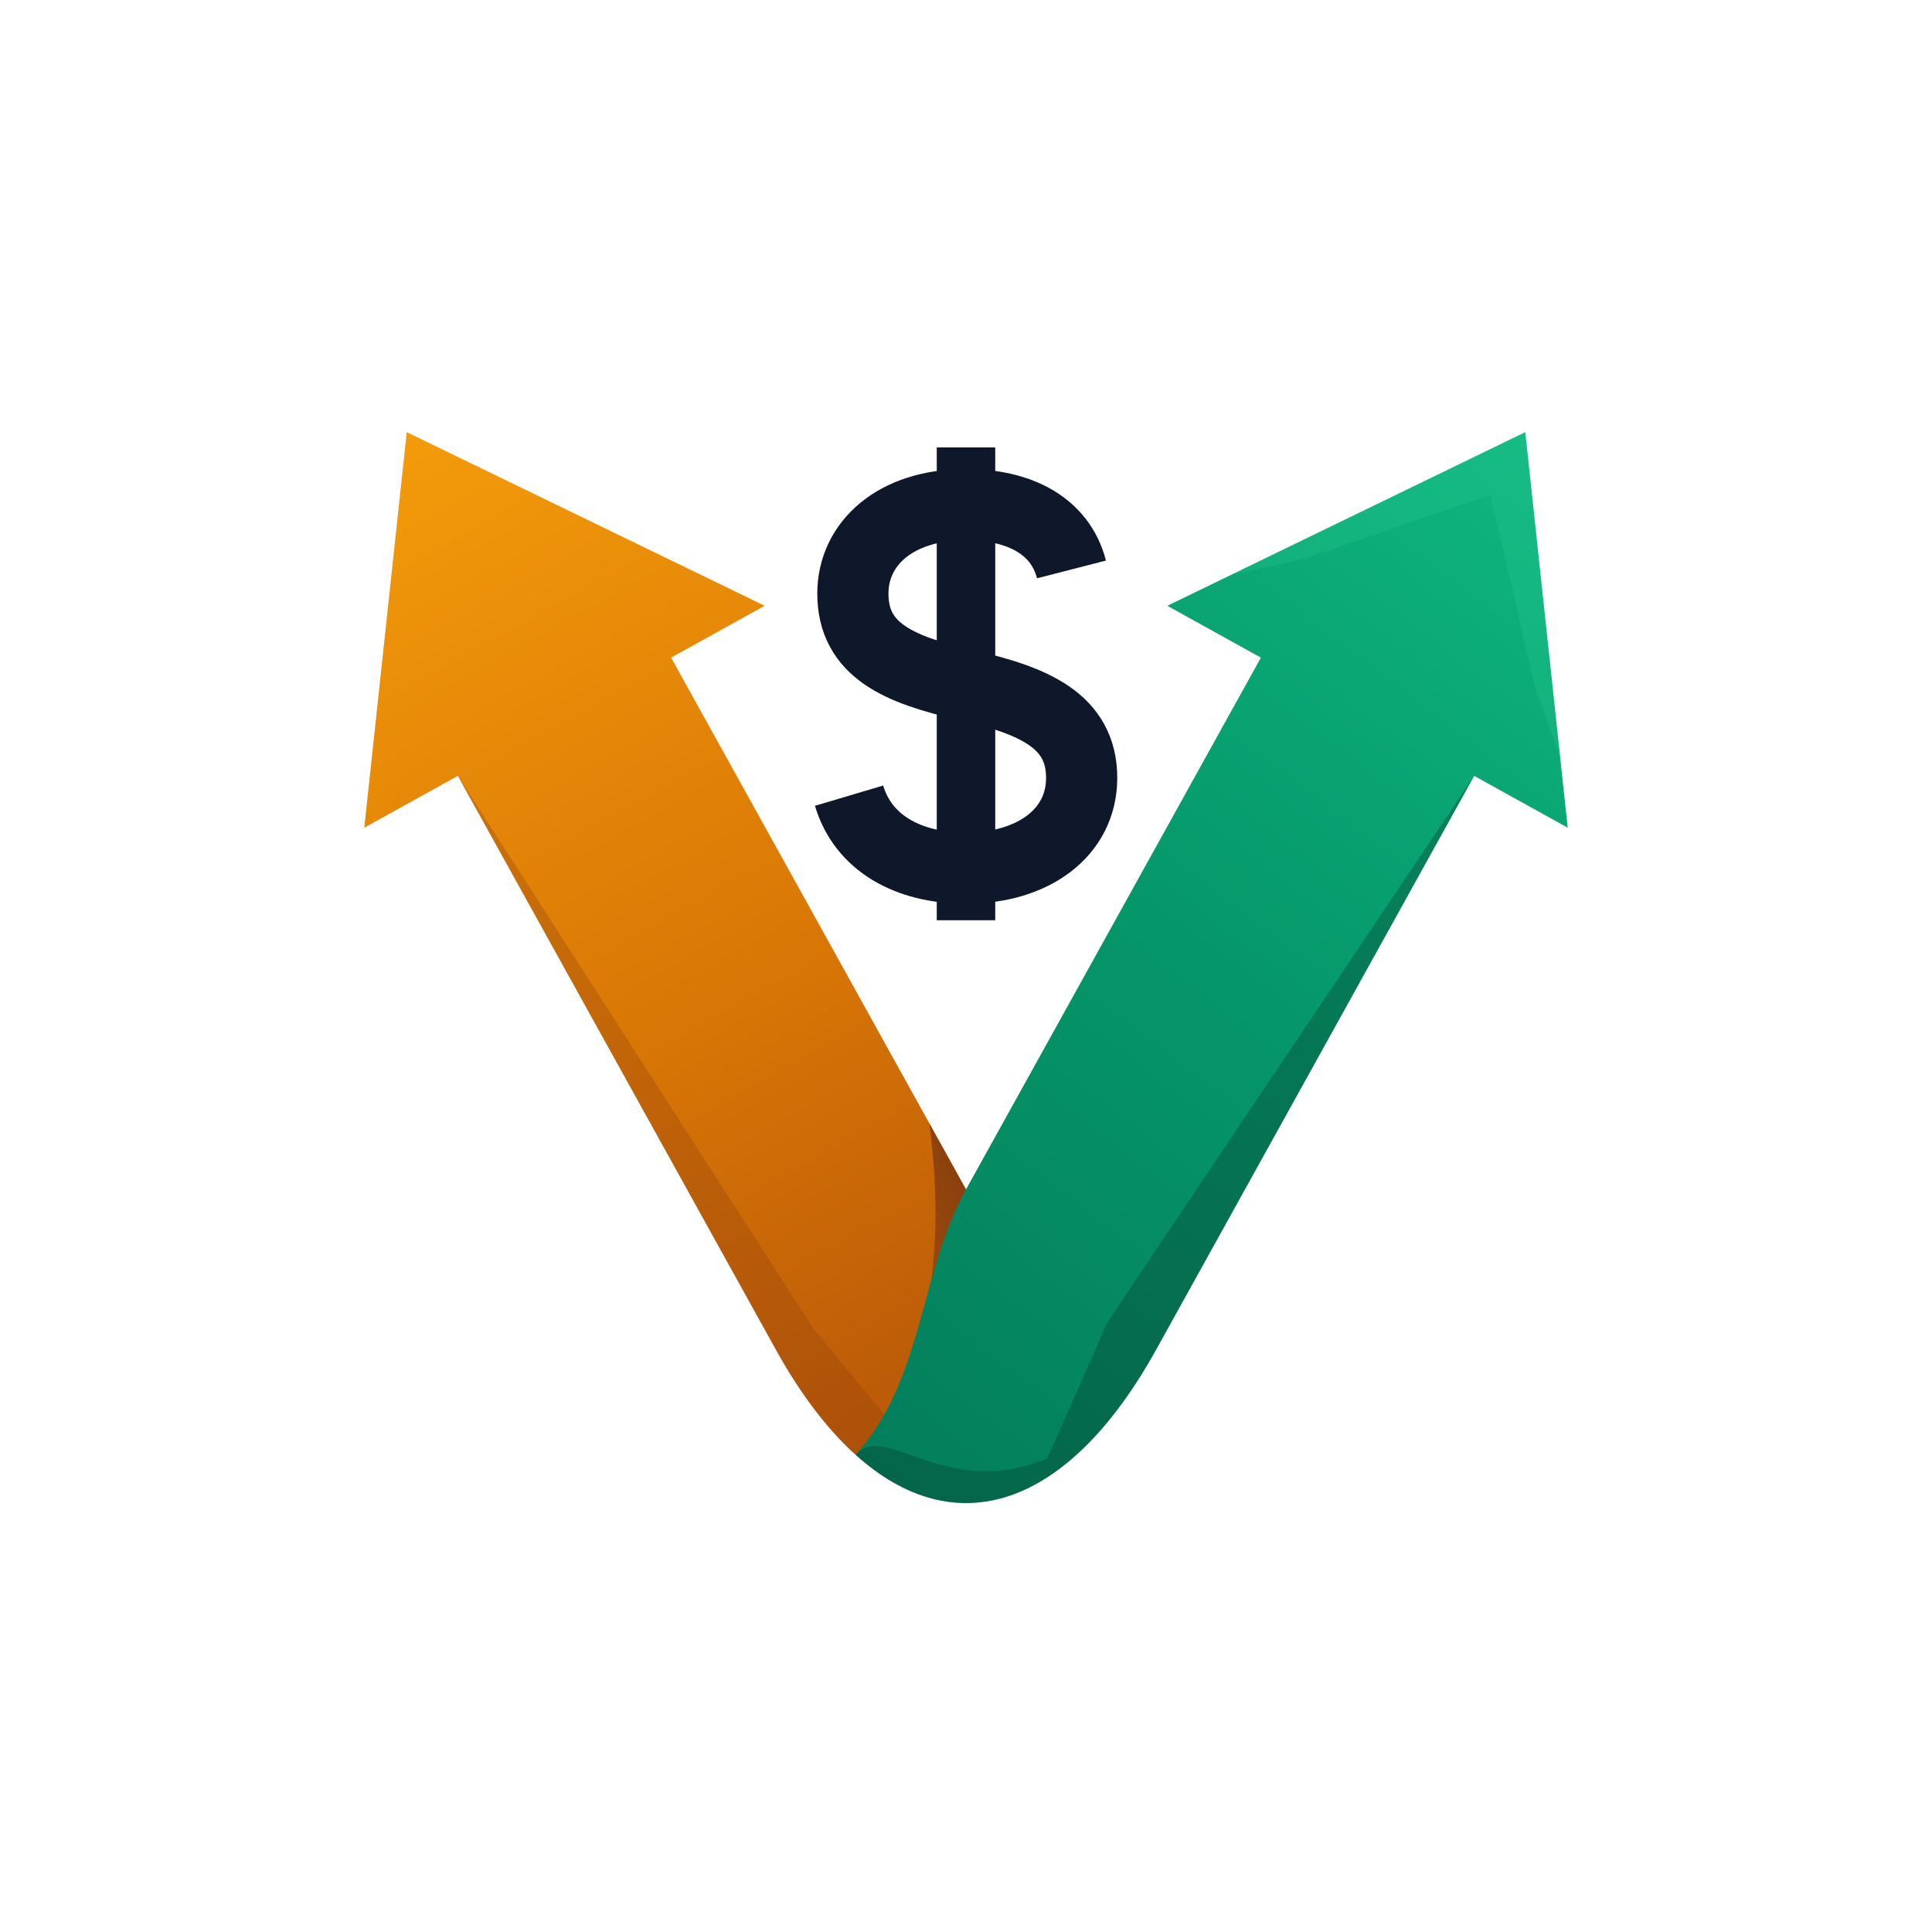
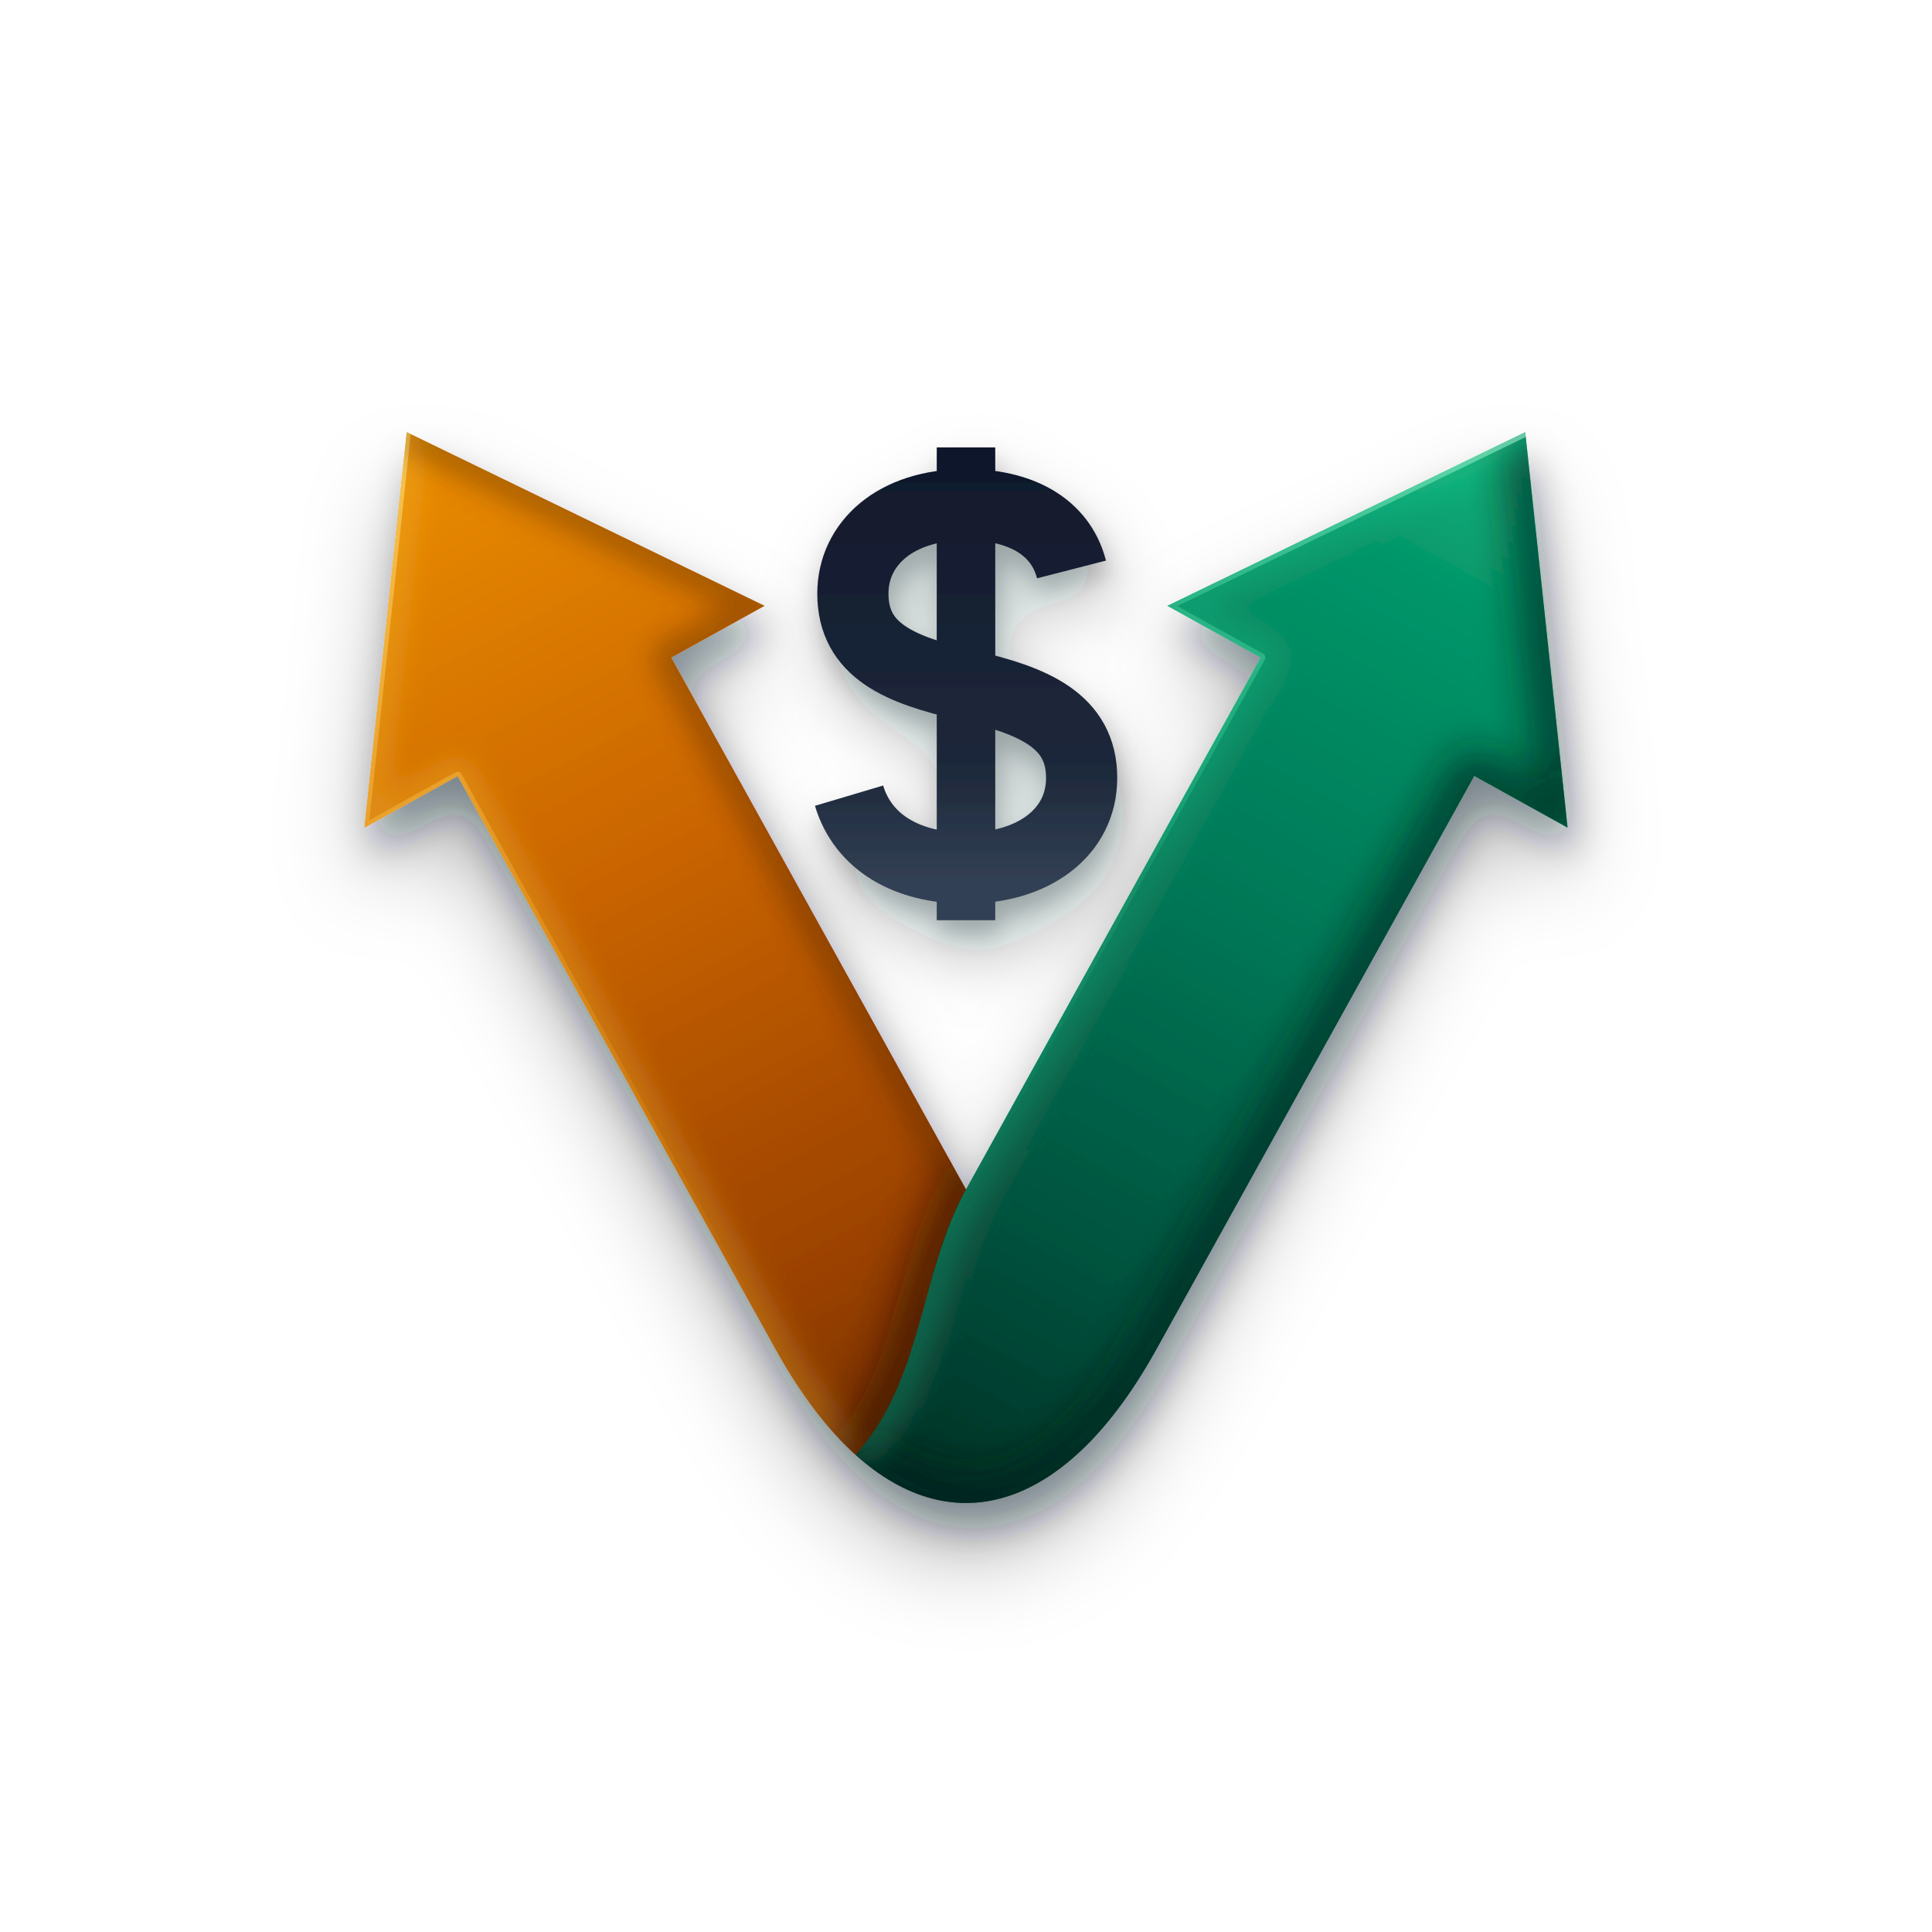
- <svg xmlns="http://www.w3.org/2000/svg" viewBox="16 16 76 76" width="1024" height="1024">
+ <svg xmlns="http://www.w3.org/2000/svg" viewBox="0 0 512 512" width="512" height="512">
  <defs>
-     <linearGradient id="bgGrad" x1="16" y1="16" x2="92" y2="92" gradientUnits="userSpaceOnUse">
-       <stop offset="0%" stop-color="#0A101D" />
-       <stop offset="100%" stop-color="#172133" />
+     <linearGradient id="amberVol" x1="115.00" y1="115.00" x2="262.00" y2="395.00" gradientUnits="userSpaceOnUse">
+       <stop offset="0%" stop-color="#EA8C00" />
+       <stop offset="40%" stop-color="#C96400" />
+       <stop offset="78%" stop-color="#9A4100" />
+       <stop offset="100%" stop-color="#6B2B00" />
    </linearGradient>
-     <linearGradient id="amberGrad" x1="28.0" y1="33.0" x2="52.0" y2="76.0" gradientUnits="userSpaceOnUse">
-       <stop offset="0%" stop-color="#F59E0B" />
-       <stop offset="55%" stop-color="#D97706" />
-       <stop offset="100%" stop-color="#B45309" />
+     <linearGradient id="amberRim" x1="100.00" y1="115.00" x2="235.00" y2="385.00" gradientUnits="userSpaceOnUse">
+       <stop offset="0%" stop-color="#FDE68A" stop-opacity="0.58" />
+       <stop offset="65%" stop-color="#F59E0B" stop-opacity="0.22" />
+       <stop offset="100%" stop-color="#B45309" stop-opacity="0" />
    </linearGradient>
-     <linearGradient id="foldShadowGrad" x1="46.0" y1="66.0" x2="54.0" y2="62.0" gradientUnits="userSpaceOnUse">
-       <stop offset="0%" stop-color="#78350F" stop-opacity="0.15" />
-       <stop offset="100%" stop-color="#78350F" stop-opacity="0.78" />
+     <linearGradient id="foldGrad2" x1="215.00" y1="350.00" x2="255.00" y2="325.00" gradientUnits="userSpaceOnUse">
+       <stop offset="0%" stop-color="#3B1400" stop-opacity="0" />
+       <stop offset="100%" stop-color="#290D00" stop-opacity="0.82" />
    </linearGradient>
-     <linearGradient id="emeraldGrad" x1="46.0" y1="78.0" x2="80.0" y2="33.0" gradientUnits="userSpaceOnUse">
-       <stop offset="0%" stop-color="#047857" />
-       <stop offset="52%" stop-color="#059669" />
+     <linearGradient id="emeraldVol" x1="245.00" y1="405.00" x2="405.00" y2="115.00" gradientUnits="userSpaceOnUse">
+       <stop offset="0%" stop-color="#022C22" />
+       <stop offset="22%" stop-color="#064E3B" />
+       <stop offset="56%" stop-color="#047857" />
+       <stop offset="86%" stop-color="#059669" />
      <stop offset="100%" stop-color="#10B981" />
    </linearGradient>
+     <linearGradient id="emeraldTopLight" x1="245.00" y1="335.00" x2="405.00" y2="115.00" gradientUnits="userSpaceOnUse">
+       <stop offset="0%" stop-color="#059669" stop-opacity="0" />
+       <stop offset="55%" stop-color="#34D399" stop-opacity="0.34" />
+       <stop offset="100%" stop-color="#A7F3D0" stop-opacity="0.58" />
+     </linearGradient>
+     <linearGradient id="dollarGrad" x1="256.00" y1="115.00" x2="256.00" y2="235.00" gradientUnits="userSpaceOnUse">
+       <stop offset="0%" stop-color="#0F172A" />
+       <stop offset="75%" stop-color="#1E293B" />
+       <stop offset="100%" stop-color="#334155" />
+     </linearGradient>
+     <clipPath id="clipAmber2">
+       <path d="M 107.79,114.53 L 96.57,219.34 L 121.31,205.62 L 205.59,357.66 C 212.20,369.58 219.33,378.89 226.74,385.56 L 239.10,377.31 L 270.82,332.05 L 256.00,315.21 L 177.88,174.27 L 202.62,160.55 Z" />
+     </clipPath>
+     <clipPath id="clipEmerald2">
+       <path d="M 404.21,114.53 L 415.43,219.34 L 390.69,205.62 L 306.41,357.66 C 282.98,399.94 253.04,409.24 226.74,385.56 C 244.77,365.54 243.59,337.60 256.00,315.21 L 334.12,174.27 L 309.38,160.55 Z" />
+     </clipPath>
+     <filter id="vShadow2" x="-40%" y="-40%" width="180%" height="180%">
+       <feGaussianBlur in="SourceAlpha" stdDeviation="12.00" result="blurAmb" />
+       <feOffset in="blurAmb" dx="0" dy="14.00" result="offAmb" />
+       <feFlood flood-color="#000000" flood-opacity="0.28" result="colAmb" />
+       <feComposite in="colAmb" in2="offAmb" operator="in" result="shAmb" />
+       <feGaussianBlur in="SourceAlpha" stdDeviation="5.00" result="blurKey" />
+       <feOffset in="blurKey" dx="2.00" dy="7.00" result="offKey" />
+       <feFlood flood-color="#0F172A" flood-opacity="0.34" result="colKey" />
+       <feComposite in="colKey" in2="offKey" operator="in" result="shKey" />
+       <feMerge>
+         <feMergeNode in="shAmb" />
+         <feMergeNode in="shKey" />
+         <feMergeNode in="SourceGraphic" />
+       </feMerge>
+     </filter>
+     <filter id="softBlur6" x="-60%" y="-60%" width="220%" height="220%">
+       <feGaussianBlur stdDeviation="5.50" />
+     </filter>
+     <filter id="softBlur4" x="-60%" y="-60%" width="220%" height="220%">
+       <feGaussianBlur stdDeviation="3.50" />
+     </filter>
+     <filter id="dollarShadow2" x="-120%" y="-80%" width="340%" height="260%">
+       <feGaussianBlur in="SourceAlpha" stdDeviation="9.00" result="b1" />
+       <feOffset in="b1" dx="3.00" dy="10.00" result="o1" />
+       <feFlood flood-color="#0F172A" flood-opacity="0.26" result="c1" />
+       <feComposite in="c1" in2="o1" operator="in" result="s1" />
+       <feGaussianBlur in="SourceAlpha" stdDeviation="3.00" result="b2" />
+       <feOffset in="b2" dx="1.00" dy="4.00" result="o2" />
+       <feFlood flood-color="#000000" flood-opacity="0.22" result="c2" />
+       <feComposite in="c2" in2="o2" operator="in" result="s2" />
+       <feMerge>
+         <feMergeNode in="s1" />
+         <feMergeNode in="s2" />
+         <feMergeNode in="SourceGraphic" />
+       </feMerge>
+     </filter>
  </defs>
-   <path d="M 32.00,33.00 L 30.33,48.56 L 34.01,46.52 L 46.52,69.09 C 47.50,70.86 48.56,72.24 49.66,73.23 L 51.49,72.01 L 56.20,65.29 L 54.00,62.79 L 42.40,41.87 L 46.08,39.83 Z" fill="url(#amberGrad)" />
-   <path d="M 34.01,46.52 L 46.52,69.09 C 47.50,70.86 48.56,72.24 49.66,73.23 L 50.93,71.82 L 48.00,68.27 Z" fill="#92400E" opacity="0.32" />
-   <path d="M 52.56,60.19 L 54.00,62.79 L 51.49,72.01 L 49.66,73.23 Q 53.67,68.77 52.56,60.19 Z" fill="url(#foldShadowGrad)" />
-   <path d="M 76.00,33.00 L 77.67,48.56 L 73.99,46.52 L 61.48,69.09 C 58.00,75.37 53.56,76.75 49.66,73.23 C 52.33,70.26 52.16,66.11 54.00,62.79 L 65.60,41.87 L 61.92,39.83 Z" fill="url(#emeraldGrad)" />
-   <path d="M 73.99,46.52 L 61.48,69.09 C 58.00,75.37 53.56,76.75 49.66,73.23 C 50.86,71.89 53.16,75.05 57.20,73.37 L 59.56,68.02 Z" fill="#022C22" opacity="0.30" />
-   <path d="M 76.00,33.00 L 64.46,38.60 L 67.26,38.00 L 74.63,35.46 L 76.39,43.06 L 77.37,45.76 Z" fill="#34D399" opacity="0.20" />
-   <path d="M 52.85,33.60 L 55.15,33.60 L 55.15,52.20 L 52.85,52.20 Z" fill="#0F172A" />
-   <path d="M 58.15,38.40 C 57.70,36.65 56.05,35.85 54.00,35.85 C 51.20,35.85 49.55,37.40 49.55,39.35 C 49.55,41.60 51.40,42.35 54.00,42.95 C 56.65,43.55 58.55,44.35 58.55,46.60 C 58.55,48.75 56.65,50.15 54.00,50.15 C 51.70,50.15 49.95,49.15 49.40,47.30" fill="none" stroke="#0F172A" stroke-width="2.80" stroke-linecap="butt" />
+   <g filter="url(#vShadow2)">
+     <g clip-path="url(#clipAmber2)">
+       <path d="M 107.79,114.53 L 96.57,219.34 L 121.31,205.62 L 205.59,357.66 C 212.20,369.58 219.33,378.89 226.74,385.56 L 239.10,377.31 L 270.82,332.05 L 256.00,315.21 L 177.88,174.27 L 202.62,160.55 Z" fill="url(#amberVol)" />
+       <path d="M 107.79,114.53 L 96.57,219.34 L 121.31,205.62 L 205.59,357.66 C 212.20,369.58 219.33,378.89 226.74,385.56" fill="none" stroke="#FCD34D" stroke-width="9.00" stroke-linejoin="round" opacity="0.26" filter="url(#softBlur4)" />
+       <path d="M 107.79,114.53 L 96.57,219.34 L 121.31,205.62 L 205.59,357.66 C 212.20,369.58 219.33,378.89 226.74,385.56" fill="none" stroke="url(#amberRim)" stroke-width="2.20" stroke-linejoin="round" />
+       <path d="M 107.79,114.53 L 202.62,160.55 L 177.88,174.27 L 256.00,315.21" fill="none" stroke="#451A03" stroke-width="10.00" stroke-linejoin="round" opacity="0.34" filter="url(#softBlur4)" />
+       <path d="M 242.94,291.64 L 272.17,330.03 L 253.92,380.68 L 226.74,385.56 C 246.58,363.54 242.28,339.95 256.00,315.21 Z" fill="url(#foldGrad2)" />
+       <path d="M 256.00,315.21 C 243.59,337.60 244.77,365.54 226.74,385.56" fill="none" stroke="#260C00" stroke-width="14.00" stroke-linecap="round" opacity="0.62" filter="url(#softBlur6)" />
+     </g>
+     <g clip-path="url(#clipEmerald2)">
+       <path d="M 404.21,114.53 L 415.43,219.34 L 390.69,205.62 L 306.41,357.66 C 282.98,399.94 253.04,409.24 226.74,385.56 C 244.77,365.54 243.59,337.60 256.00,315.21 L 334.12,174.27 L 309.38,160.55 Z" fill="url(#emeraldVol)" />
+       <path d="M 226.74,385.56 C 253.04,409.24 282.98,399.94 306.41,357.66 L 390.69,205.62 L 415.43,219.34 L 404.21,114.53" fill="none" stroke="#011A13" stroke-width="13.00" stroke-linejoin="round" opacity="0.68" filter="url(#softBlur6)" />
+       <path d="M 226.74,385.56 C 244.77,365.54 243.59,337.60 256.00,315.21 L 334.12,174.27 L 309.38,160.55 L 404.21,114.53" fill="none" stroke="#34D399" stroke-width="10.00" stroke-linejoin="round" opacity="0.24" filter="url(#softBlur4)" />
+       <path d="M 226.74,385.56 C 244.77,365.54 243.59,337.60 256.00,315.21 L 334.12,174.27 L 309.38,160.55 L 404.21,114.53" fill="none" stroke="url(#emeraldTopLight)" stroke-width="2.40" stroke-linejoin="round" />
+     </g>
+   </g>
+   <g filter="url(#dollarShadow2)">
+     <path d="M 248.25,118.57 L 263.75,118.57 L 263.75,243.87 L 248.25,243.87 Z" fill="url(#dollarGrad)" />
+     <path d="M 283.96,150.91 C 280.93,139.12 269.81,133.73 256.00,133.73 C 237.14,133.73 226.02,144.17 226.02,157.31 C 226.02,172.46 238.48,177.52 256.00,181.56 C 273.85,185.60 286.65,190.99 286.65,206.15 C 286.65,220.63 273.85,230.06 256.00,230.06 C 240.51,230.06 228.72,223.33 225.01,210.86" fill="none" stroke="url(#dollarGrad)" stroke-width="18.86" stroke-linecap="butt" />
+   </g>
</svg>
